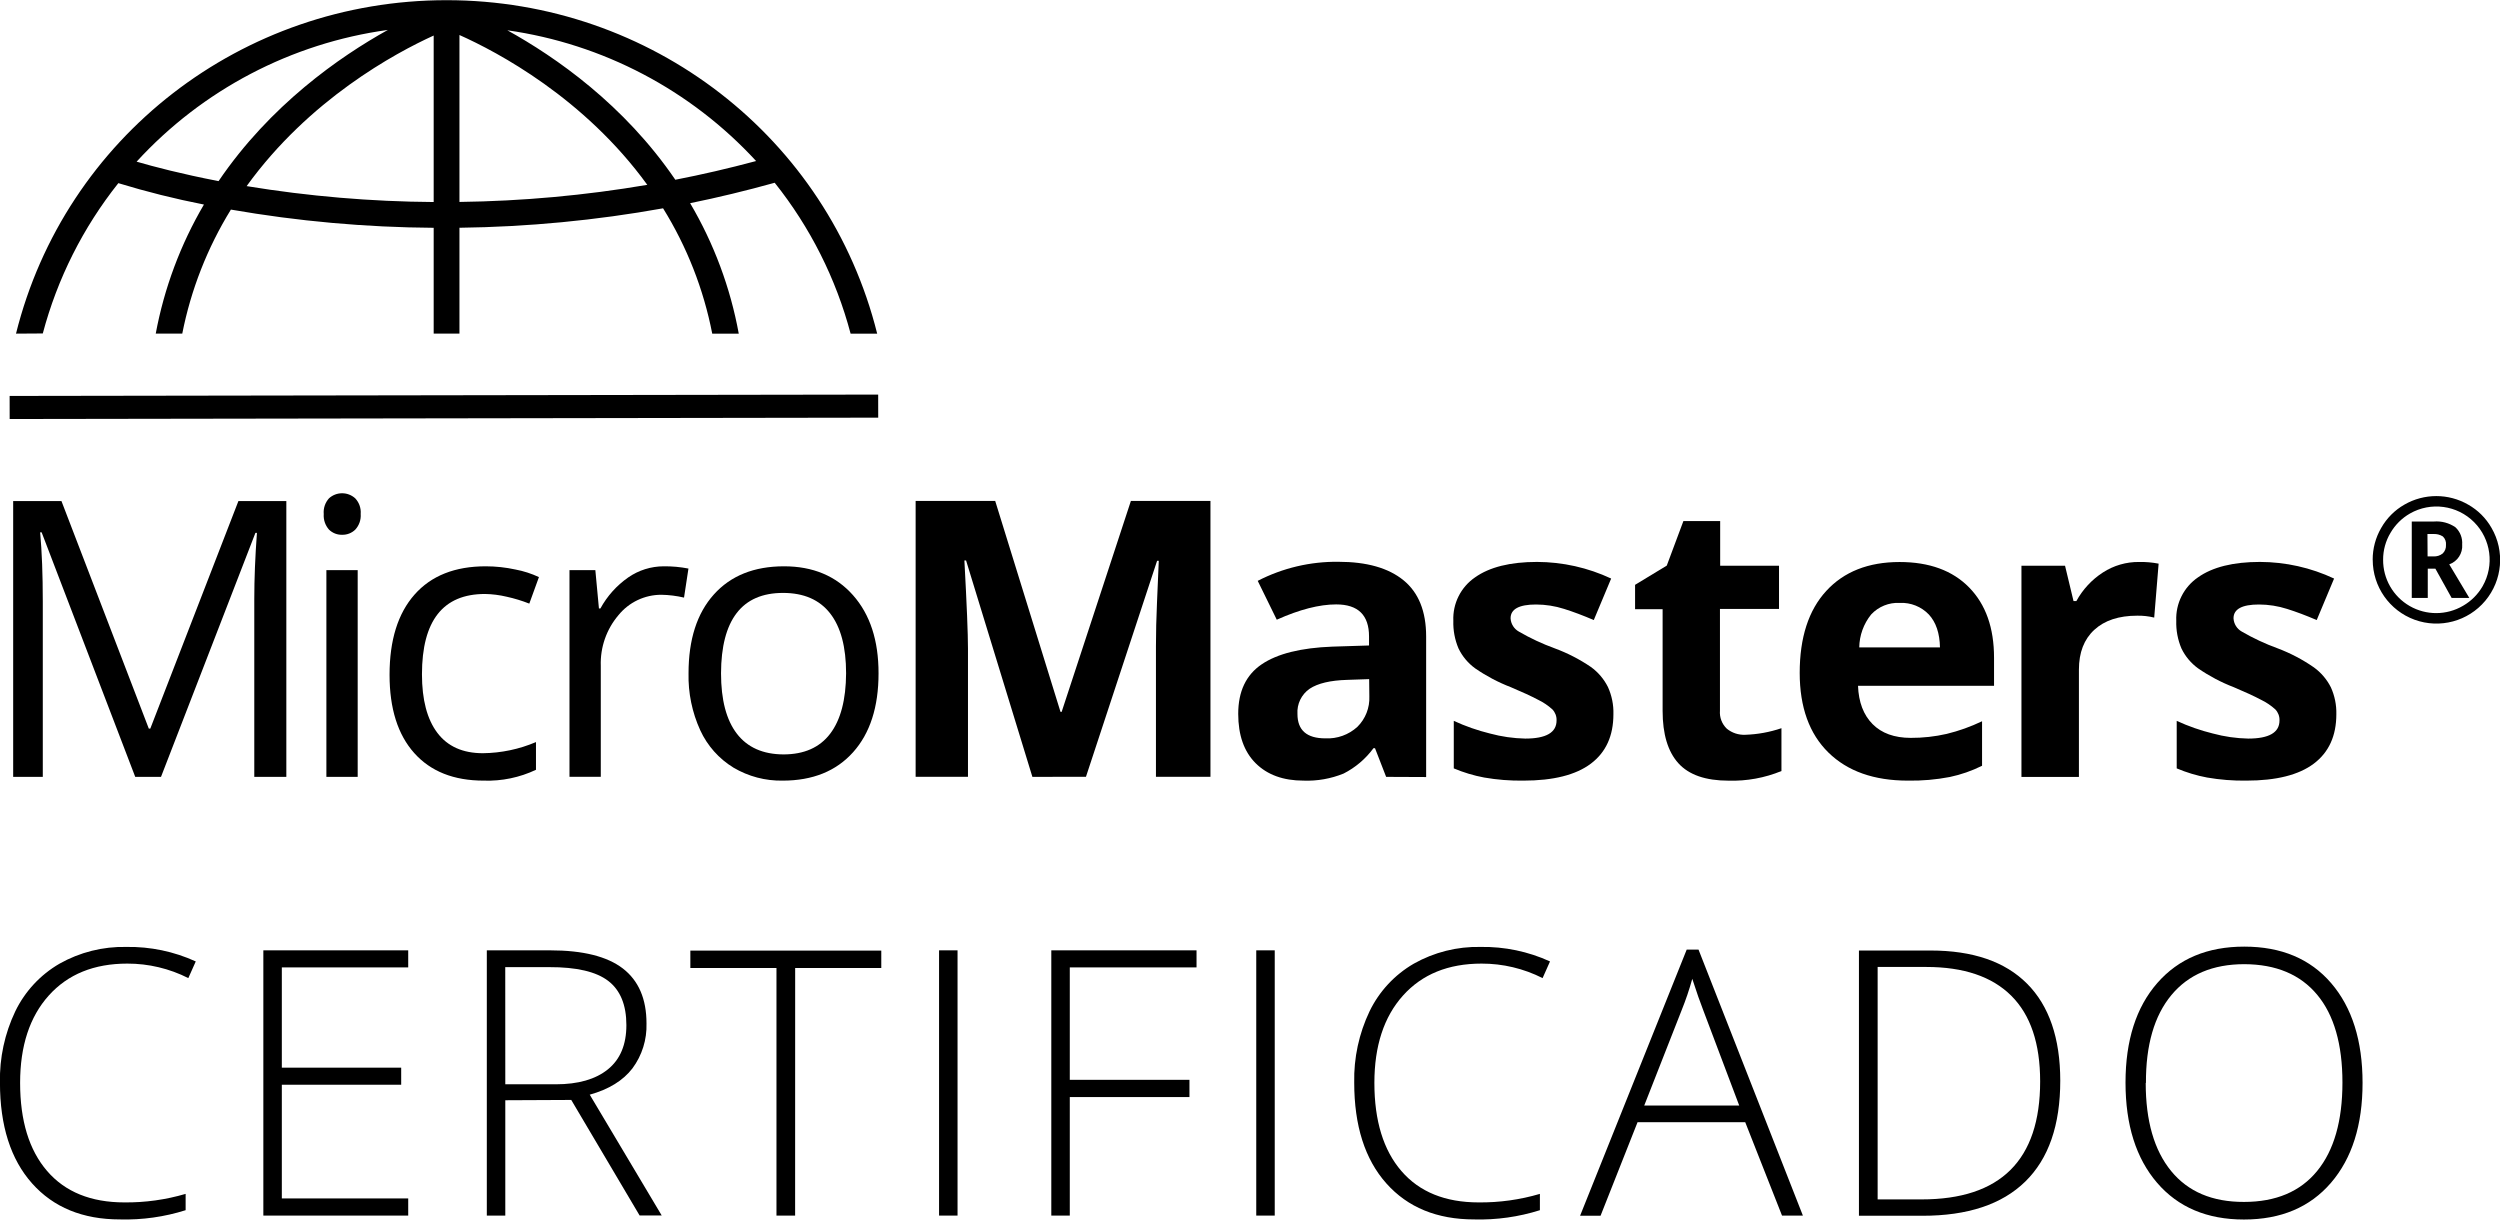
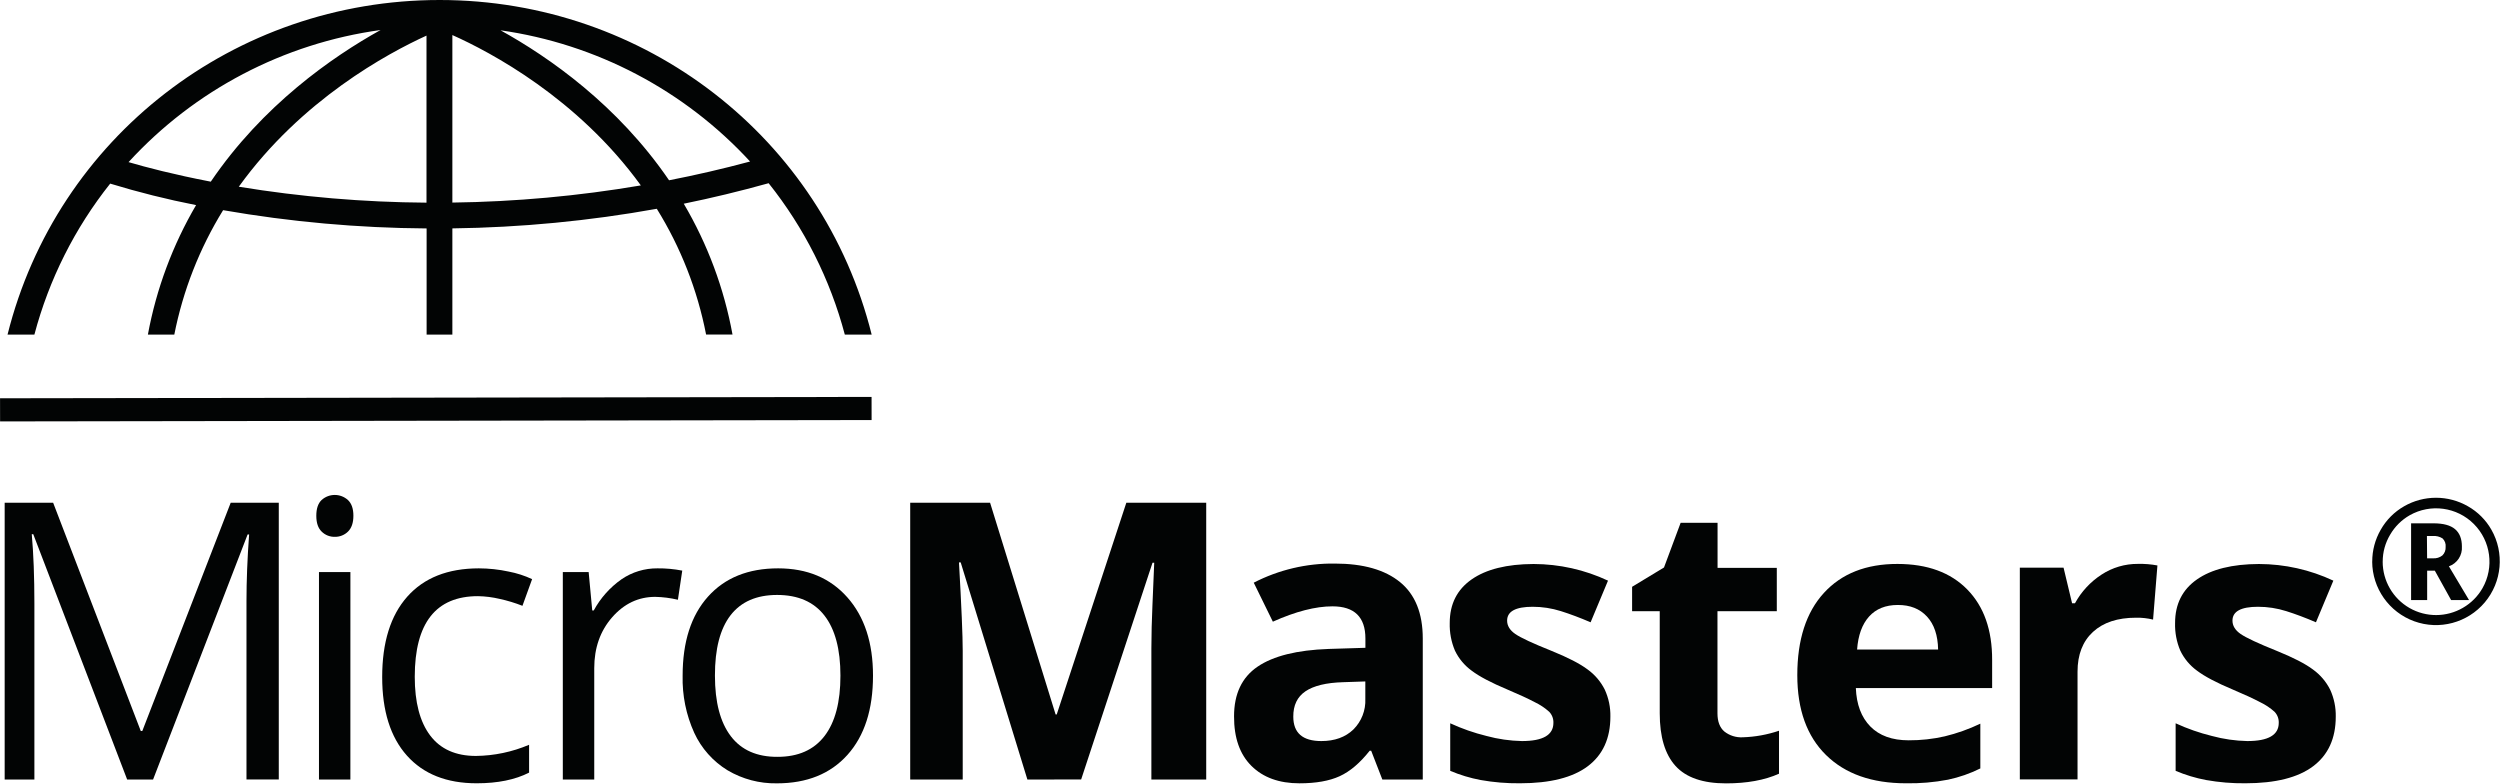
- <svg xmlns="http://www.w3.org/2000/svg" role="img" aria-label="MicroMasters Certificado" viewBox="0 0 565.51 275.83">
-   <path d="M4139.37,5045q-11.28,0-17.76,7.22t-6.48,19.77q0,12.84,6.11,19.93t17.47,7.1a47.33,47.33,0,0,0,13.86-1.93v3.69a45.24,45.24,0,0,1-14.85,2.09q-12.63,0-19.89-8.16t-7.26-22.8a35.76,35.76,0,0,1,3.47-16.12,25.08,25.08,0,0,1,10-10.77,29.44,29.44,0,0,1,15.11-3.79,36.28,36.28,0,0,1,15.71,3.28l-1.68,3.77A30.42,30.42,0,0,0,4139.37,5045Z" transform="translate(-4110.58 -4827.03)" />
-   <path d="M4202.92,5102h-32.77v-60h32.77v3.86h-28.59v22.68h27v3.86h-27v25.72h28.59Z" transform="translate(-4110.58 -4827.03)" />
-   <path d="M4224.88,5075.91V5102h-4.18v-60H4235q11.16,0,16.49,4.12t5.33,12.41a16.22,16.22,0,0,1-3.18,10.17q-3.18,4.14-9.66,5.95l16.28,27.32h-5l-15.46-26.13Zm0-3.61h11.44q7.59,0,11.77-3.38t4.18-10q0-6.85-4.1-10t-13.37-3.12h-9.93Z" transform="translate(-4110.58 -4827.03)" />
-   <path d="M4290.44,5102h-4.22v-56h-19.48v-3.94h43.19V5046h-19.48Z" transform="translate(-4110.58 -4827.03)" />
-   <path d="M4323,5102v-60h4.18v60Z" transform="translate(-4110.58 -4827.03)" />
-   <path d="M4352.57,5102h-4.18v-60h32.85v3.86h-28.67v25.43h27.07v3.9h-27.07Z" transform="translate(-4110.58 -4827.03)" />
-   <path d="M4394.75,5102v-60h4.18v60Z" transform="translate(-4110.58 -4827.03)" />
-   <path d="M4445.71,5045q-11.28,0-17.76,7.22t-6.48,19.77q0,12.84,6.11,19.93t17.47,7.1a47.33,47.33,0,0,0,13.86-1.93v3.69a45.24,45.24,0,0,1-14.85,2.09q-12.63,0-19.89-8.16t-7.26-22.8a35.76,35.76,0,0,1,3.47-16.12,25.08,25.08,0,0,1,10-10.77,29.44,29.44,0,0,1,15.11-3.79,36.28,36.28,0,0,1,15.71,3.28l-1.68,3.77A30.42,30.42,0,0,0,4445.71,5045Z" transform="translate(-4110.58 -4827.03)" />
-   <path d="M4505.36,5080.88H4481l-8.37,21.16H4468l24.12-60.21h2.67L4518.4,5102h-4.72Zm-22.85-3.77H4504l-8.16-21.62q-1-2.54-2.46-7.05a65.88,65.88,0,0,1-2.42,7.14Z" transform="translate(-4110.58 -4827.03)" />
-   <path d="M4576.62,5071.48q0,15.09-7.92,22.83t-23.26,7.73h-14.36v-60h16.2q14.36,0,21.84,7.51T4576.62,5071.48Zm-4.55.16q0-12.88-6.54-19.38t-19.22-6.5h-11v52.58h9.93Q4572.07,5098.35,4572.07,5071.65Z" transform="translate(-4110.58 -4827.03)" />
-   <path d="M4645,5072q0,14.27-7.14,22.58t-19.69,8.31q-12.51,0-19.65-8.31t-7.14-22.66q0-14.31,7.2-22.54t19.67-8.22q12.55,0,19.65,8.26T4645,5072Zm-49.05,0q0,12.88,5.74,19.91t16.49,7q10.83,0,16.55-7t5.72-20q0-13-5.72-19.87t-16.47-6.91q-10.71,0-16.51,7T4596,5072Z" transform="translate(-4110.58 -4827.03)" />
-   <path d="M4141.17,5002.76,4120,4947.45h-.34q.6,6.57.6,15.62v39.69h-6.7v-62.39h10.92l19.76,51.47h.34l19.93-51.47h10.84v62.39h-7.25v-40.2q0-6.91.6-15h-.34L4147,5002.76Z" transform="translate(-4110.58 -4827.03)" />
-   <path d="M4183.81,4943.31a4.7,4.7,0,0,1,1.19-3.56,4.42,4.42,0,0,1,5.93,0,4.62,4.62,0,0,1,1.24,3.54,4.69,4.69,0,0,1-1.24,3.56A4.13,4.13,0,0,1,4188,4948a4.09,4.09,0,0,1-3-1.17A4.79,4.79,0,0,1,4183.81,4943.31Zm7.68,59.45h-7.08V4956h7.08Z" transform="translate(-4110.58 -4827.03)" />
-   <path d="M4220,5003.61q-10.16,0-15.73-6.25t-5.57-17.69q0-11.74,5.65-18.14t16.11-6.4a32,32,0,0,1,6.74.73,22.27,22.27,0,0,1,5.29,1.71l-2.18,6a33.45,33.45,0,0,0-5.12-1.56,22.92,22.92,0,0,0-4.91-.62q-14.25,0-14.25,18.18,0,8.62,3.48,13.23t10.31,4.61a31.5,31.5,0,0,0,12-2.52v6.27A25.56,25.56,0,0,1,4220,5003.61Z" transform="translate(-4110.58 -4827.03)" />
-   <path d="M4260.72,4955.13a27.73,27.73,0,0,1,5.59.51l-1,6.57a24.14,24.14,0,0,0-5.12-.64,12.46,12.46,0,0,0-9.71,4.61,16.81,16.81,0,0,0-4,11.48v25.09h-7.08V4956h5.85l.81,8.66h.34a20.55,20.55,0,0,1,6.27-7A14.13,14.13,0,0,1,4260.72,4955.13Z" transform="translate(-4110.58 -4827.03)" />
-   <path d="M4309.31,4979.33q0,11.44-5.76,17.86t-15.92,6.42a21.08,21.08,0,0,1-11.14-2.94,19.43,19.43,0,0,1-7.51-8.45,29.44,29.44,0,0,1-2.65-12.89q0-11.44,5.72-17.82t15.88-6.38q9.81,0,15.6,6.53T4309.31,4979.33Zm-35.63,0q0,9,3.58,13.66t10.54,4.69q7,0,10.56-4.67t3.61-13.68q0-8.92-3.61-13.55t-10.65-4.63q-7,0-10.5,4.57T4273.68,4979.33Z" transform="translate(-4110.58 -4827.03)" />
-   <path d="M4344.11,5002.76l-15-48.95h-.38q.81,14.94.81,19.93v29H4317.7v-62.39h18l14.77,47.71h.26l15.66-47.71h18v62.39h-12.33v-29.53q0-2.09.06-4.82t.58-14.51h-.38l-16.09,48.86Z" transform="translate(-4110.58 -4827.03)" />
-   <path d="M4424.13,5002.76l-2.52-6.49h-.34a19.23,19.23,0,0,1-6.76,5.74,21.86,21.86,0,0,1-9.07,1.6q-6.87,0-10.82-3.93t-3.95-11.18q0-7.6,5.31-11.2t16-4l8.28-.26V4971q0-7.25-7.43-7.25-5.72,0-13.44,3.46l-4.31-8.79a38.79,38.79,0,0,1,18.26-4.31q9.6,0,14.72,4.18t5.12,12.72v31.79Zm-3.84-22.11-5,.17q-5.68.17-8.45,2a6.43,6.43,0,0,0-2.77,5.72q0,5.51,6.32,5.51a10,10,0,0,0,7.23-2.6,9.14,9.14,0,0,0,2.71-6.91Z" transform="translate(-4110.58 -4827.03)" />
-   <path d="M4475.54,4988.59q0,7.34-5.1,11.18t-15.26,3.84a47.91,47.91,0,0,1-8.88-.7,33.52,33.52,0,0,1-6.87-2.07v-10.75a45.33,45.33,0,0,0,8.17,2.86,33.09,33.09,0,0,0,8,1.15q7.08,0,7.08-4.1a3.42,3.42,0,0,0-.94-2.5,13.62,13.62,0,0,0-3.24-2.18q-2.3-1.22-6.15-2.84a38.58,38.58,0,0,1-8.09-4.27,12,12,0,0,1-3.76-4.5,14.85,14.85,0,0,1-1.17-6.25,11.33,11.33,0,0,1,4.93-9.84q4.93-3.48,14-3.48a39.69,39.69,0,0,1,16.77,3.76l-3.93,9.39q-3.58-1.54-6.7-2.52a21.06,21.06,0,0,0-6.36-1q-5.76,0-5.76,3.12a3.66,3.66,0,0,0,1.86,3,50.45,50.45,0,0,0,8.13,3.8,37.85,37.85,0,0,1,8.19,4.22,12.51,12.51,0,0,1,3.84,4.52A13.91,13.91,0,0,1,4475.54,4988.59Z" transform="translate(-4110.58 -4827.03)" />
-   <path d="M4505.36,4993.24a28.19,28.19,0,0,0,8.19-1.49v9.69a29.22,29.22,0,0,1-11.95,2.18q-7.81,0-11.37-3.95t-3.56-11.84v-23h-6.23v-5.51l7.17-4.35,3.76-10.07h8.32V4955H4513v9.77h-13.36v23a5.08,5.08,0,0,0,1.56,4.1A6.14,6.14,0,0,0,4505.36,4993.24Z" transform="translate(-4110.58 -4827.03)" />
-   <path d="M4542.17,5003.61q-11.52,0-18-6.36t-6.49-18q0-12,6-18.54t16.58-6.55q10.11,0,15.75,5.76t5.63,15.92v6.32h-30.77q.21,5.55,3.29,8.66t8.62,3.12a35.79,35.79,0,0,0,8.15-.9,40.78,40.78,0,0,0,8-2.86v10.07a30.57,30.57,0,0,1-7.3,2.54A46,46,0,0,1,4542.17,5003.61Zm-1.84-40.2a8.25,8.25,0,0,0-6.49,2.62,12.14,12.14,0,0,0-2.69,7.45h18.26q-.09-4.82-2.52-7.45A8.53,8.53,0,0,0,4540.33,4963.41Z" transform="translate(-4110.58 -4827.03)" />
-   <path d="M4594.47,4954.15a21,21,0,0,1,4.4.38l-1,12.2a15,15,0,0,0-3.84-.43q-6.23,0-9.71,3.2t-3.48,9v24.28h-13V4955h9.86l1.92,8h.64a17.94,17.94,0,0,1,6-6.47A14.79,14.79,0,0,1,4594.47,4954.15Z" transform="translate(-4110.58 -4827.03)" />
-   <path d="M4639.07,4988.59q0,7.34-5.1,11.18t-15.26,3.84a47.91,47.91,0,0,1-8.88-.7,33.52,33.52,0,0,1-6.87-2.07v-10.75a45.33,45.33,0,0,0,8.17,2.86,33.09,33.09,0,0,0,8,1.15q7.08,0,7.08-4.1a3.42,3.42,0,0,0-.94-2.5,13.62,13.62,0,0,0-3.24-2.18q-2.3-1.22-6.15-2.84a38.58,38.58,0,0,1-8.09-4.27,12,12,0,0,1-3.76-4.5,14.85,14.85,0,0,1-1.17-6.25,11.33,11.33,0,0,1,4.93-9.84q4.93-3.48,14-3.48a39.69,39.69,0,0,1,16.77,3.76l-3.93,9.39q-3.58-1.54-6.7-2.52a21.06,21.06,0,0,0-6.36-1q-5.76,0-5.76,3.12a3.66,3.66,0,0,0,1.86,3,50.45,50.45,0,0,0,8.13,3.8A37.85,37.85,0,0,1,4634,4978a12.51,12.51,0,0,1,3.84,4.52A13.91,13.91,0,0,1,4639.07,4988.59Z" transform="translate(-4110.58 -4827.03)" />
-   <rect x="4112.51" y="4916.66" width="196.47" height="5.22" transform="translate(-4118.05 -4820.63) rotate(-0.09)" />
-   <path d="M4120.26,4902.46a92.88,92.88,0,0,1,17.09-34,194.37,194.37,0,0,0,19.36,4.84,90.23,90.23,0,0,0-10.9,29.19h6a84.71,84.71,0,0,1,11-28.05,278.39,278.39,0,0,0,45.87,4.12v23.93h5.83v-23.94a280.54,280.54,0,0,0,46.06-4.4,84.34,84.34,0,0,1,11.12,28.35h6a89.86,89.86,0,0,0-11-29.51q9.39-1.91,19.13-4.62a92.87,92.87,0,0,1,17.17,34.13H4309c-11.08-44.41-51.13-75.43-97.4-75.43s-86.32,31-97.4,75.43Zm161.34-39q-9.29,2.49-18.26,4.23c-11.58-17-27.07-27.76-38-33.81A94.57,94.57,0,0,1,4281.6,4863.44Zm-67.09-28.51c8.62,3.85,28.24,14.24,42.49,33.89a274.75,274.75,0,0,1-42.49,3.87Zm-5.83,37.78a272.67,272.67,0,0,1-42.31-3.6c14.13-19.58,33.57-30.08,42.31-34.06Zm-10.38-38.92c-10.95,6.09-26.6,17-38.28,34.19-8.36-1.61-14.68-3.28-18.54-4.4A94.54,94.54,0,0,1,4198.3,4833.8Z" transform="translate(-4110.58 -4827.03)" />
-   <path d="M4647.29,4953.64a14.24,14.24,0,0,1,1.92-7.18,14,14,0,0,1,5.27-5.29,14.43,14.43,0,0,1,14.4,0,14,14,0,0,1,5.29,5.27,14.41,14.41,0,1,1-26.87,7.22Zm2.36,0a12,12,0,0,0,18.1,10.41,12,12,0,0,0,4.4-4.4,12.05,12.05,0,0,0-16.43-16.46,12,12,0,0,0-4.41,4.39A11.75,11.75,0,0,0,4649.65,4953.64Zm17.89-3.41a4.41,4.41,0,0,1-2.93,4.46l4.54,7.6h-4l-3.68-6.63h-1.72v6.63h-3.62V4945h5a7.52,7.52,0,0,1,4.88,1.3A4.84,4.84,0,0,1,4667.53,4950.23Zm-7.83,2.66H4661a3.06,3.06,0,0,0,2.14-.67,2.47,2.47,0,0,0,.73-1.92,2.31,2.31,0,0,0-.7-1.92,3.6,3.6,0,0,0-2.21-.55h-1.28Z" transform="translate(-4110.58 -4827.03)" />
+ <svg xmlns="http://www.w3.org/2000/svg" viewBox="0 0 862.14 270.12" aria-label="MicroMasters">
+   <defs>
+     <style>.cls-1{fill:#020404;}</style>
+   </defs>
+   <g id="MM_logo" data-name="MM logo">
+     <path class="cls-1" d="M43.85,268.82l-32.38-84.6h-.52q.91,10.05.91,23.89v60.71H1.61V173.38H18.33L48.55,252.1h.52l30.49-78.73H96.14v95.44H85V207.32q0-10.58.91-23h-.52L52.79,268.82Z" />
+     <path class="cls-1" d="M109.08,177.88q0-3.72,1.83-5.45a6.77,6.77,0,0,1,9.07,0q1.89,1.76,1.89,5.42T120,183.33a6.32,6.32,0,0,1-4.5,1.8,6.25,6.25,0,0,1-4.57-1.8Q109.08,181.54,109.08,177.88Zm11.75,90.94H110V197.27h10.84Z" />
+     <path class="cls-1" d="M164.38,270.12q-15.54,0-24.06-9.56T131.8,233.5q0-18,8.65-27.74T165.1,196a49,49,0,0,1,10.31,1.11,34.07,34.07,0,0,1,8.09,2.61l-3.33,9.2a51.17,51.17,0,0,0-7.83-2.38,35.06,35.06,0,0,0-7.51-.95q-21.8,0-21.8,27.81,0,13.19,5.32,20.24t15.77,7.05a48.18,48.18,0,0,0,18.34-3.85v9.6Q175.28,270.12,164.38,270.12Z" />
+     <path class="cls-1" d="M226.73,196a42.41,42.41,0,0,1,8.55.78l-1.5,10.05a36.93,36.93,0,0,0-7.83-1q-8.68,0-14.85,7.05t-6.17,17.56v38.39H194.09V197.27H203l1.24,13.25h.52a31.44,31.44,0,0,1,9.6-10.77A21.61,21.61,0,0,1,226.73,196Z" />
+     <path class="cls-1" d="M301.06,233q0,17.5-8.81,27.32t-24.35,9.82a32.25,32.25,0,0,1-17-4.5,29.73,29.73,0,0,1-11.49-12.93,45,45,0,0,1-4-19.71q0-17.49,8.75-27.25T268.35,196q15,0,23.86,10T301.06,233Zm-54.51,0q0,13.71,5.48,20.89T268.16,261q10.64,0,16.16-7.15T289.83,233q0-13.64-5.52-20.73T268,205.17q-10.64,0-16.06,7T246.55,233Z" />
+     <path class="cls-1" d="M354.3,268.82l-23-74.88h-.59Q332,216.79,332,224.43v44.39H313.89V173.38h27.55l22.59,73h.39l24-73h27.55v95.44H397.06V223.64q0-3.2.1-7.38t.88-22.2h-.59l-24.61,74.75Z" />
+     <path class="cls-1" d="M476.71,268.82l-3.85-9.92h-.52q-5,6.33-10.35,8.78t-13.87,2.45q-10.51,0-16.55-6t-6-17.1q0-11.62,8.13-17.14t24.51-6.1l12.66-.39v-3.2q0-11.1-11.36-11.1-8.75,0-20.56,5.29l-6.59-13.45a59.34,59.34,0,0,1,27.94-6.59q14.69,0,22.52,6.4t7.83,19.45v48.63ZM470.84,235l-7.7.26q-8.68.26-12.93,3.13T446,247.14q0,8.42,9.66,8.42,6.92,0,11.07-4A14,14,0,0,0,470.84,241Z" />
+     <path class="cls-1" d="M555.35,247.14q0,11.23-7.8,17.1t-23.34,5.88A73.29,73.29,0,0,1,510.63,269a51.27,51.27,0,0,1-10.51-3.17V249.43a69.34,69.34,0,0,0,12.5,4.37,50.62,50.62,0,0,0,12.24,1.76q10.84,0,10.84-6.27a5.24,5.24,0,0,0-1.44-3.82,20.83,20.83,0,0,0-5-3.33q-3.53-1.86-9.4-4.34-8.42-3.53-12.37-6.53a18.35,18.35,0,0,1-5.74-6.89,22.71,22.71,0,0,1-1.8-9.56q0-9.73,7.54-15t21.38-5.32a60.71,60.71,0,0,1,25.66,5.74l-6,14.36q-5.48-2.35-10.25-3.85a32.21,32.21,0,0,0-9.73-1.5q-8.81,0-8.81,4.77,0,2.68,2.84,4.63T535,224.43q8.55,3.46,12.53,6.46a19.14,19.14,0,0,1,5.88,6.92A21.27,21.27,0,0,1,555.35,247.14Z" />
+     <path class="cls-1" d="M601,254.26A43.13,43.13,0,0,0,613.5,252v14.82q-7.44,3.33-18.28,3.33-11.95,0-17.4-6T572.37,246V210.78h-9.53v-8.42l11-6.66,5.74-15.41h12.73v15.54h20.43v14.95H592.28V246q0,4.24,2.38,6.27A9.4,9.4,0,0,0,601,254.26Z" />
+     <path class="cls-1" d="M657.28,270.12q-17.63,0-27.55-9.73t-9.92-27.55q0-18.34,9.17-28.36t25.36-10q15.47,0,24.09,8.81T687,227.62v9.66H640q.33,8.49,5,13.25t13.19,4.77a54.75,54.75,0,0,0,12.47-1.37,62.38,62.38,0,0,0,12.27-4.37V265a46.76,46.76,0,0,1-11.16,3.88A70.39,70.39,0,0,1,657.28,270.12Zm-2.81-61.49q-6.33,0-9.92,4T640.43,224h27.94q-.13-7.38-3.85-11.39T654.47,208.63Z" />
+     <path class="cls-1" d="M737.28,194.46A32.12,32.12,0,0,1,744,195l-1.5,18.67a22.86,22.86,0,0,0-5.88-.65q-9.53,0-14.85,4.9t-5.32,13.71v37.14H696.55v-73h15.08l2.94,12.27h1a27.44,27.44,0,0,1,9.17-9.89A22.62,22.62,0,0,1,737.28,194.46Z" />
+     <path class="cls-1" d="M805.5,247.14q0,11.23-7.8,17.1t-23.34,5.88A73.29,73.29,0,0,1,760.79,269a51.27,51.27,0,0,1-10.51-3.17V249.43a69.34,69.34,0,0,0,12.5,4.37A50.62,50.62,0,0,0,775,255.56q10.84,0,10.84-6.27a5.24,5.24,0,0,0-1.44-3.82,20.83,20.83,0,0,0-5-3.33q-3.53-1.86-9.4-4.34-8.42-3.53-12.37-6.53a18.35,18.35,0,0,1-5.74-6.89,22.71,22.71,0,0,1-1.8-9.56q0-9.73,7.54-15t21.38-5.32a60.71,60.71,0,0,1,25.66,5.74l-6,14.36q-5.48-2.35-10.25-3.85a32.21,32.21,0,0,0-9.73-1.5q-8.81,0-8.81,4.77,0,2.68,2.84,4.63t12.44,5.81q8.55,3.46,12.53,6.46a19.14,19.14,0,0,1,5.88,6.92A21.27,21.27,0,0,1,805.5,247.14Z" />
+     <rect class="cls-1" x="0.01" y="137.12" width="300.55" height="7.98" transform="translate(-0.21 0.23) rotate(-0.09)" />
+     <path class="cls-1" d="M11.86,115.39A142.09,142.09,0,0,1,38,63.32a297.33,297.33,0,0,0,29.62,7.41A138,138,0,0,0,51,115.39h9.11A129.59,129.59,0,0,1,76.94,72.48a425.87,425.87,0,0,0,70.18,6.3v36.61H156V78.76A429.15,429.15,0,0,0,226.5,72a129,129,0,0,1,17,43.37h9.11A137.45,137.45,0,0,0,235.8,70.25q14.37-2.92,29.27-7.07a142.06,142.06,0,0,1,26.27,52.21h9.26C283.65,47.45,222.39,0,151.6,0s-132,47.44-149,115.39ZM258.67,55.7q-14.21,3.81-27.94,6.47C213,36.2,189.32,19.7,172.61,10.45A144.66,144.66,0,0,1,258.67,55.7ZM156,12.09c13.19,5.89,43.21,21.78,65,51.85a420.3,420.3,0,0,1-65,5.92Zm-8.92,57.8a417.11,417.11,0,0,1-64.73-5.5c21.61-30,51.35-46,64.73-52.11ZM131.24,10.35c-16.74,9.31-40.7,26-58.55,52.3-12.79-2.46-22.46-5-28.36-6.74A144.62,144.62,0,0,1,131.24,10.35Z" />
+     <path class="cls-1" d="M818.08,193.68a21.79,21.79,0,0,1,2.93-11,21.49,21.49,0,0,1,8.06-8.09,22.08,22.08,0,0,1,22,0,21.49,21.49,0,0,1,8.09,8.06,22,22,0,1,1-41.1,11Zm3.6,0a18.41,18.41,0,0,0,27.69,15.92,18.31,18.31,0,0,0,6.72-6.74A18.43,18.43,0,0,0,831,177.69a18.31,18.31,0,0,0-6.75,6.71A18,18,0,0,0,821.69,193.68ZM849,188.47a6.75,6.75,0,0,1-4.48,6.83l6.94,11.63h-6.18l-5.62-10.14h-2.64v10.14h-5.54V180.47h7.68q5.1,0,7.47,2T849,188.47Zm-12,4.07h2a4.69,4.69,0,0,0,3.28-1,3.78,3.78,0,0,0,1.11-2.93,3.53,3.53,0,0,0-1.07-2.94,5.51,5.51,0,0,0-3.38-.83h-2Z" />
+   </g>
</svg>
